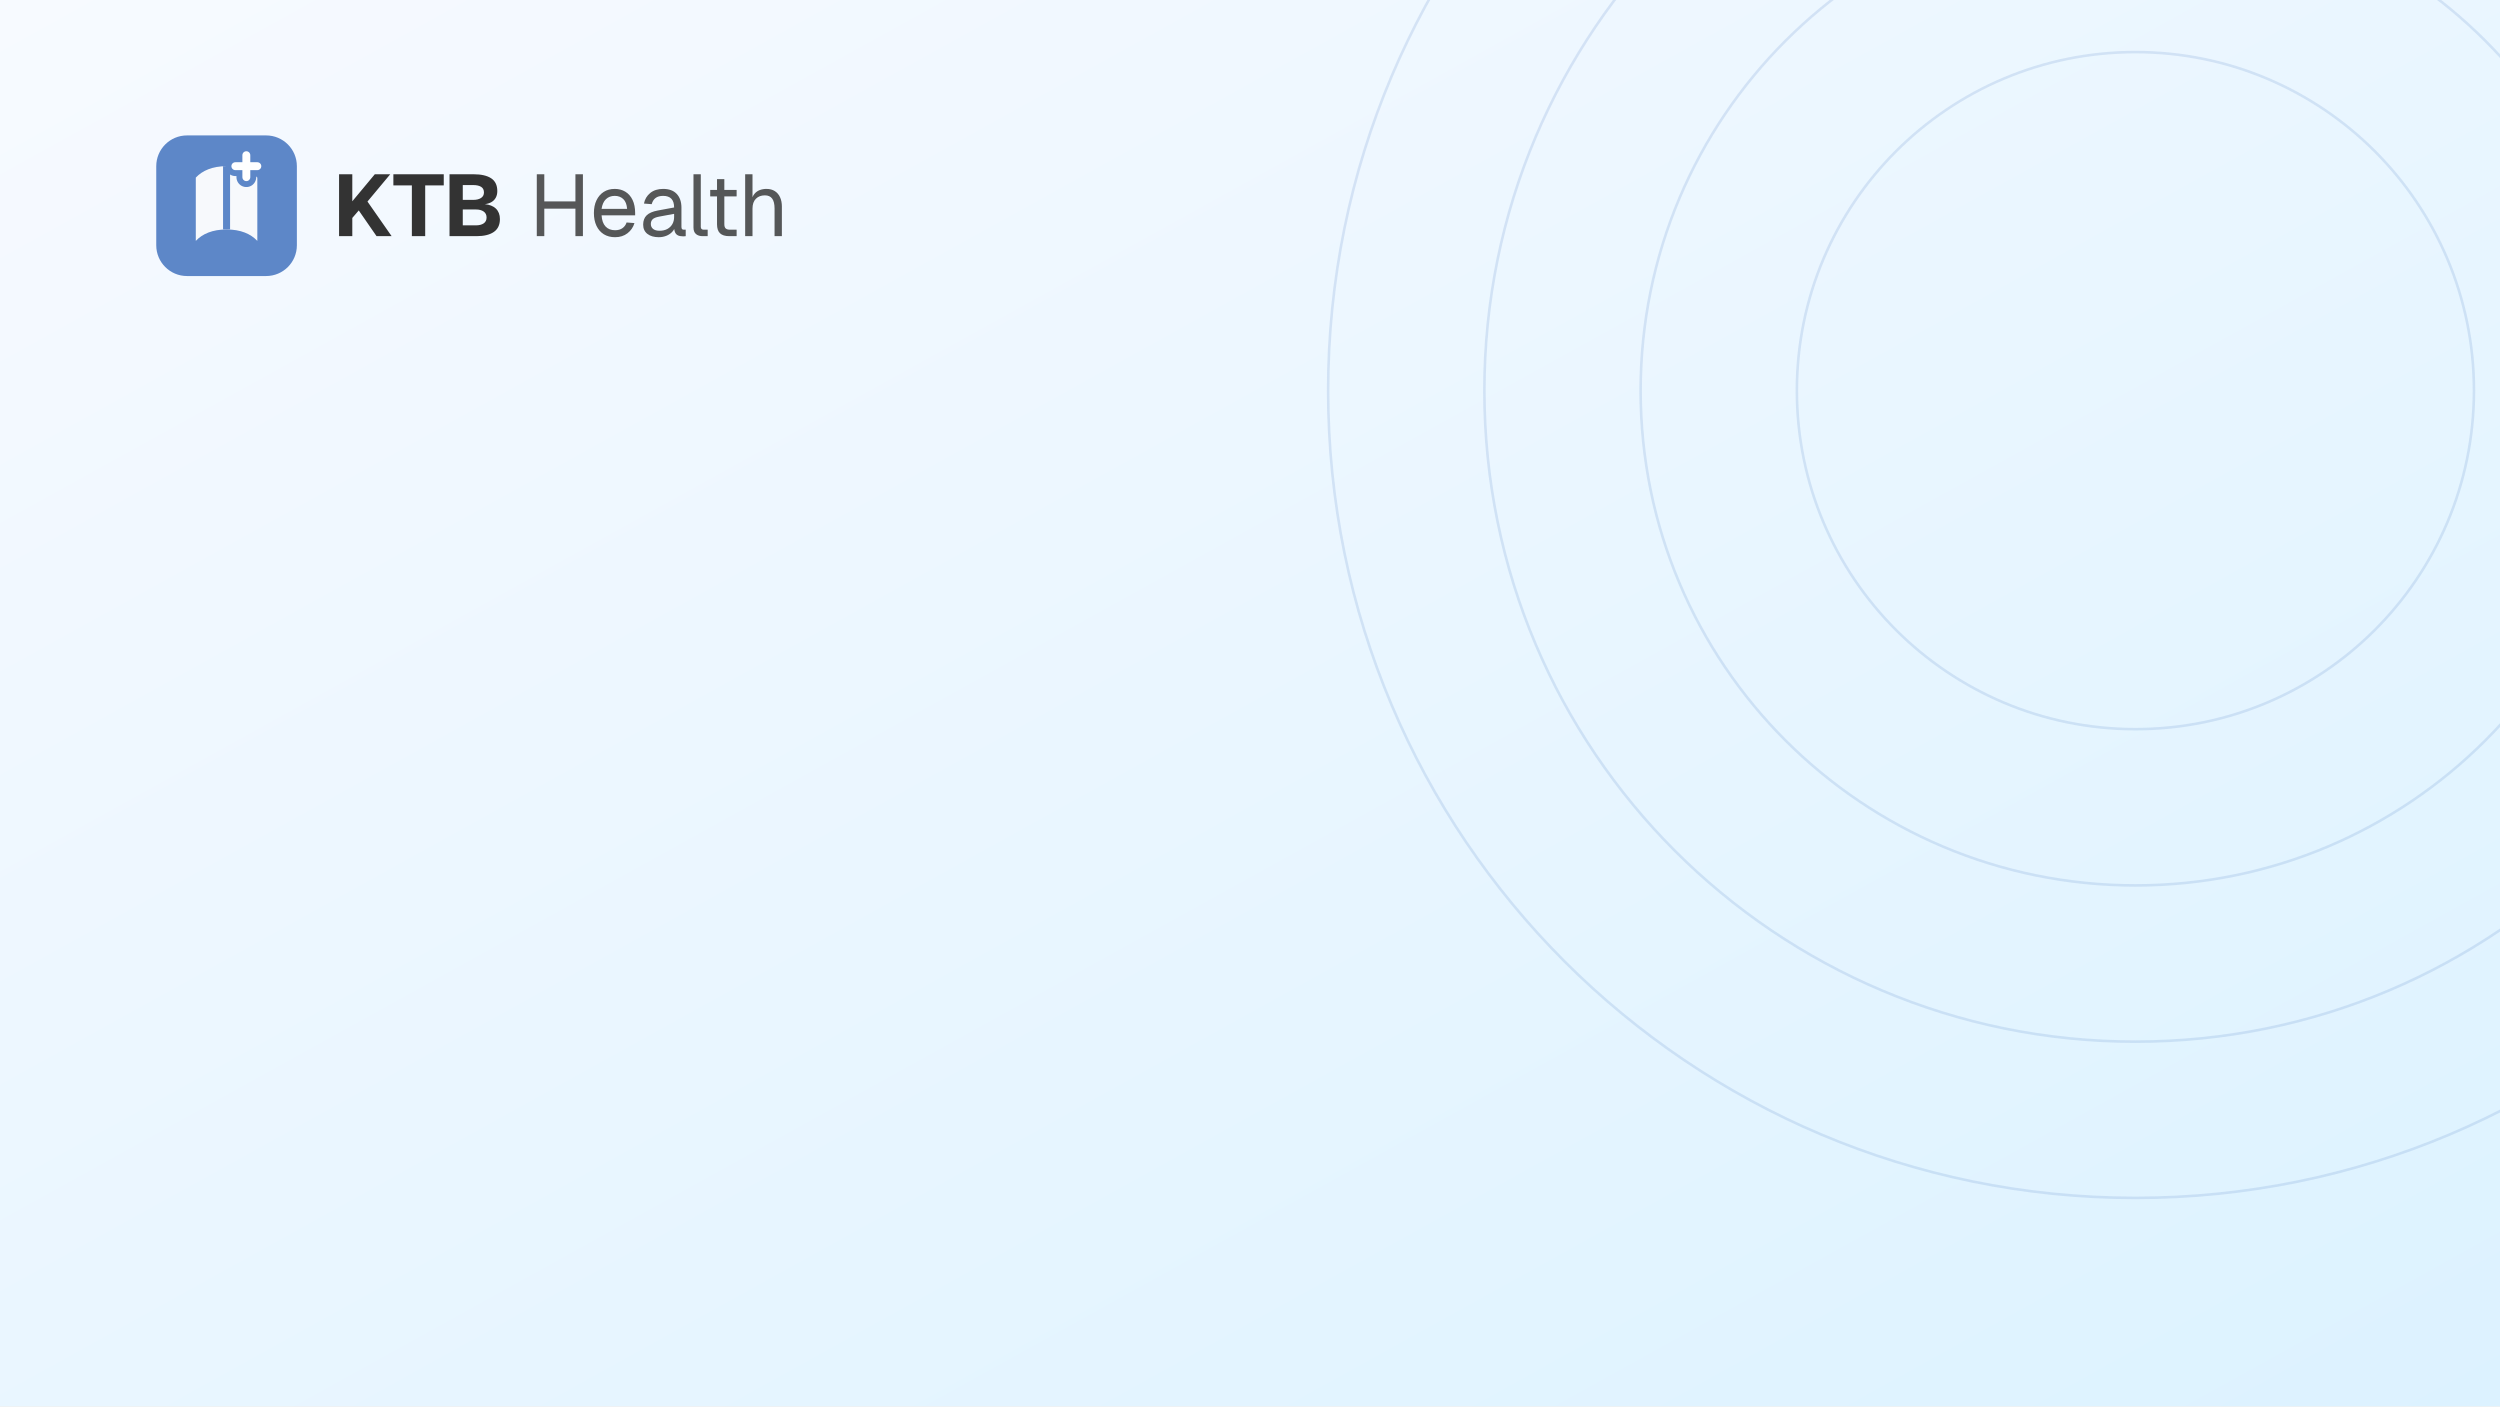
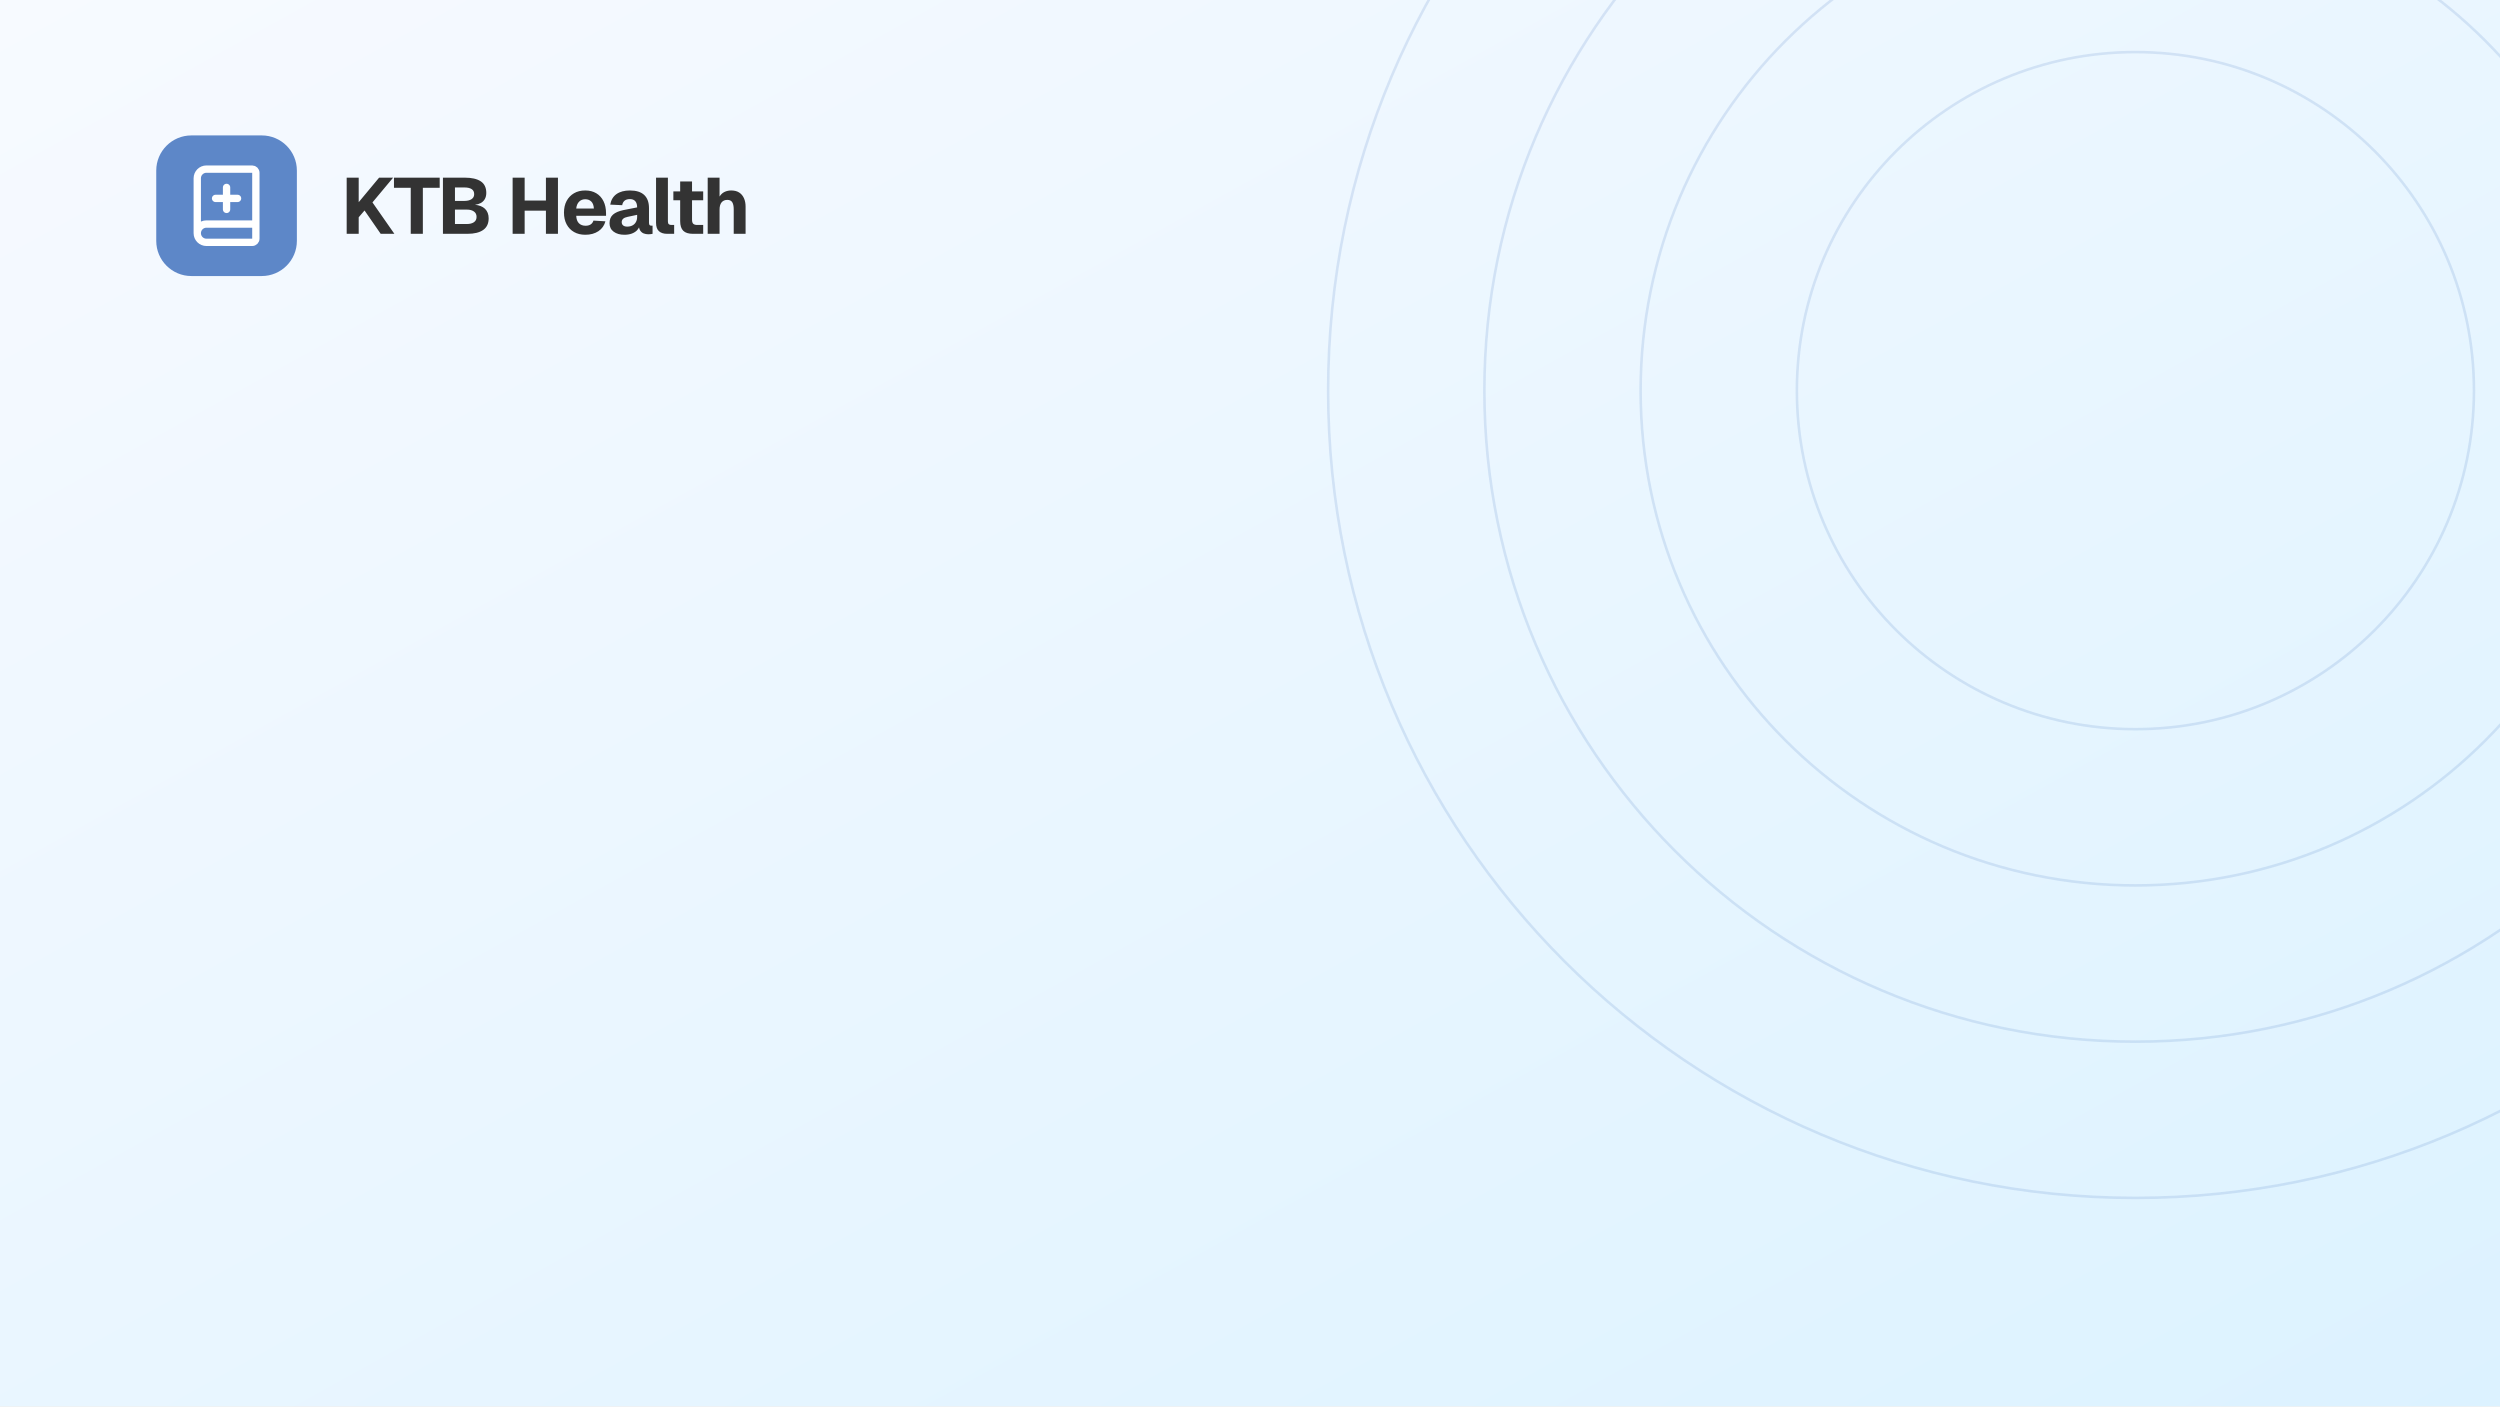
<svg xmlns="http://www.w3.org/2000/svg" viewBox="0 0 1920 1080" width="1920" height="1080">
  <defs>
    <linearGradient id="g" x1="0" y1="0" x2="1" y2="1">
      <stop offset="0" stop-color="#f7faff" />
      <stop offset="1" stop-color="#dcf2ff" />
    </linearGradient>
  </defs>
  <rect width="1920" height="1080" fill="url(#g)" />
  <g fill="none" stroke="#5d87c8" stroke-opacity="0.18" stroke-width="2">
    <circle cx="1640" cy="300" r="260" />
    <circle cx="1640" cy="300" r="380" />
    <circle cx="1640" cy="300" r="500" />
    <circle cx="1640" cy="300" r="620" />
  </g>
  <g transform="translate(120 104)">
    <g transform="scale(1.6875)">
-       <rect width="64" height="64" rx="14" fill="#5d87c8" />
-       <path d="M32 14c-6.4 0-11 2-14 5.2V48c3-3.2 7.6-5.2 14-5.2s11 2 14 5.2V19.2C43 16 38.4 14 32 14z" fill="#ffffff" opacity=".95" />
-       <path d="M32 14v28.8" stroke="#5d87c8" stroke-width="3.2" />
-       <path d="M41 9v10M36 14h10" stroke="#5d87c8" stroke-width="9" stroke-linecap="round" />
-       <path d="M41 9v10M36 14h10" stroke="#ffffff" stroke-width="3.6" stroke-linecap="round" />
+       <rect width="64" height="64" rx="16" fill="#5d87c8" />
+       <g transform="translate(12 12) scale(1.666667)" fill="none" stroke="#ffffff" stroke-width="2" stroke-linecap="round" stroke-linejoin="round">
+         <path d="M12 7v6" />
+         <path d="M4 19.5v-15A2.5 2.5 0 0 1 6.5 2H19a1 1 0 0 1 1 1v18a1 1 0 0 1-1 1H6.5a1 1 0 0 1 0-5H20" />
+         <path d="M9 10h6" />
+       </g>
    </g>
-     <g transform="translate(135.44 77.37)">
-       <path d="M15.13 0L4.96 0L4.96-47.54L15.13-47.54L15.13-26.78L32.41-47.54L44.26-47.54L26.78-26.58L45.33 0L33.75 0L20.09-19.75L15.13-13.99L15.13 0M71.11 0L60.87 0L60.87-38.97L46.67-38.97L46.67-47.54L85.37-47.54L85.37-38.97L71.11-38.97L71.11 0M110.55 0L89.79 0L89.79-47.54L108.27-47.54Q117.11-47.54 121.80-44.43Q126.49-41.31 126.49-34.62Q126.49-31.67 125.28-29.50Q124.08-27.32 121.80-26.05Q119.72-24.91 116.91-24.57Q122.34-24.04 125.35-21.23Q128.50-18.15 128.50-13.12Q128.50-6.50 123.84-3.25Q119.19 0 110.55 0M99.97-20.49L99.97-8.30L110.08-8.30Q113.77-8.30 116.01-9.81Q118.25-11.32 118.25-14.33Q118.25-17.34 116.01-18.92Q113.77-20.49 110.08-20.49L99.97-20.49M99.97-39.24L99.97-27.86L108.01-27.86Q111.76-27.86 114-29.33Q116.24-30.80 116.24-33.55Q116.24-36.49 114.07-37.87Q111.89-39.24 108.01-39.24" fill="#333333" />
-       <path d="M162.58 0L156.82 0L156.82-47.54L162.58-47.54L162.58-26.72L186.48-26.72L186.48-47.54L192.24-47.54L192.24 0L186.48 0L186.48-21.09L162.58-21.09L162.58 0M216.95 0.80Q211.93 0.80 208.28-1.47Q204.63-3.75 202.65-7.93Q200.68-12.12 200.68-17.74Q200.68-23.37 202.65-27.52Q204.63-31.67 208.21-33.98Q211.79-36.29 216.68-36.29Q221.30-36.29 224.85-34.12Q228.40-31.94 230.38-27.79Q232.35-23.64 232.35-17.68L232.35-16L206.57-16Q206.91-10.31 209.62-7.43Q212.33-4.55 216.95-4.55Q220.43-4.55 222.68-6.19Q224.92-7.83 225.79-10.51L231.82-10.04Q230.41-5.29 226.49-2.24Q222.58 0.80 216.95 0.80M206.57-20.96L226.19-20.96Q225.79-26.11 223.21-28.52Q220.63-30.94 216.68-30.94Q212.60-30.94 209.95-28.42Q207.31-25.91 206.57-20.96M250.50 0.80Q245.01 0.80 241.76-1.74Q238.51-4.29 238.51-8.84Q238.51-13.39 241.19-16Q243.87-18.61 249.69-19.69L262.28-22.03Q262.28-26.52 260.17-28.73Q258.06-30.94 253.85-30.94Q250.16-30.94 248.02-29.29Q245.88-27.65 245.07-24.57L239.11-25.04Q240.12-30.07 243.97-33.18Q247.82-36.29 253.85-36.29Q260.68-36.29 264.29-32.44Q267.91-28.59 267.91-21.83L267.91-7.16Q267.91-5.96 268.34-5.46Q268.78-4.96 269.78-4.96L271.19-4.96L271.19 0Q270.92 0.07 270.32 0.10Q269.71 0.13 269.05 0.13Q266.63 0.13 265.13-0.64Q263.62-1.41 262.95-3.08Q262.55-4.08 262.35-5.49Q261.75-4.22 260.68-3.15Q258.87-1.27 256.19-0.23Q253.51 0.80 250.50 0.80M251.03-4.15Q254.58-4.15 257.09-5.52Q259.60-6.90 260.94-9.27Q262.28-11.65 262.28-14.60L262.28-17.14L250.77-15Q247.15-14.33 245.78-12.96Q244.40-11.58 244.40-9.37Q244.40-6.90 246.18-5.52Q247.95-4.15 251.03-4.15M288.06 0L284.11 0Q281.03 0 279.09-1.61Q277.15-3.21 277.15-6.70L277.15-47.54L282.77-47.54L282.77-7.16Q282.77-6.09 283.34-5.52Q283.91-4.96 284.98-4.96L288.06-4.96L288.06 0M310.29 0L304.67 0Q299.85 0 297.54-2.21Q295.23-4.42 295.23-9.11L295.23-30.53L290-30.53L290-35.49L295.23-35.49L295.23-43.79L300.85-43.79L300.85-35.49L310.29-35.49L310.29-30.53L300.85-30.53L300.85-9.24Q300.85-6.83 301.92-5.89Q302.99-4.96 305.20-4.96L310.29-4.96L310.29 0M322.48 0L316.85 0L316.85-47.54L322.48-47.54L322.48-29.93Q323.08-31.47 324.09-32.61Q325.69-34.48 328.04-35.39Q330.38-36.29 333.19-36.29Q337.01-36.29 339.65-34.58Q342.30-32.88 343.67-29.83Q345.04-26.78 345.04-22.83L345.04 0L339.42 0L339.42-21.23Q339.42-26.38 337.58-28.86Q335.74-31.34 331.99-31.34Q327.70-31.34 325.09-28.73Q322.48-26.11 322.48-21.16" fill="#333333" opacity="0.82" />
-     </g>
+     <path transform="translate(141.75 75.57)" d="M13.73 0L4.50 0L4.50-43.13L13.73-43.13L13.73-24.30L29.40-43.13L40.16-43.13L24.30-24.12L41.13 0L30.62 0L18.22-17.92L13.73-12.70 M63 0L53.70 0L53.70-35.36L40.82-35.36L40.82-43.13L75.94-43.13L75.94-35.36L63-35.36 M97.26 0L78.43 0L78.43-43.13L95.20-43.13Q103.21-43.13 107.47-40.31Q111.72-37.48 111.72-31.41Q111.72-28.73 110.63-26.76Q109.53-24.79 107.47-23.63Q105.58-22.60 103.03-22.30Q107.95-21.81 110.69-19.26Q113.54-16.46 113.54-11.91Q113.54-5.89 109.32-2.95Q105.10 0 97.26 0M87.66-18.59L87.66-7.53L96.84-7.53Q100.18-7.53 102.21-8.90Q104.25-10.27 104.25-13Q104.25-15.73 102.21-17.16Q100.18-18.59 96.84-18.59L87.66-18.59M87.66-35.60L87.66-25.27L94.95-25.27Q98.35-25.27 100.39-26.61Q102.42-27.95 102.42-30.44Q102.42-33.11 100.45-34.35Q98.48-35.60 94.95-35.60 M141.18 0L131.95 0L131.95-43.13L141.18-43.13L141.18-25.58L157.52-25.58L157.52-43.13L166.76-43.13L166.76 0L157.52 0L157.52-17.80L141.18-17.80 M187.78 0.73Q182.80 0.73 179.12-1.37Q175.45-3.46 173.41-7.29Q171.38-11.12 171.38-16.28Q171.38-21.44 173.41-25.24Q175.45-29.04 179.09-31.16Q182.74-33.29 187.72-33.29Q192.58-33.29 196.16-31.16Q199.75-29.04 201.72-25.09Q203.69-21.14 203.69-15.67L203.69-13.85L180.79-13.85Q180.97-9.96 182.89-8.08Q184.80-6.20 187.96-6.20Q190.27-6.20 191.82-7.17Q193.37-8.14 194.04-10.15L203.21-9.60Q201.93-4.74 197.80-2Q193.67 0.73 187.78 0.73M180.79-19.44L194.34-19.44Q194.16-23.02 192.36-24.79Q190.57-26.55 187.72-26.55Q184.86-26.55 183.01-24.69Q181.16-22.84 180.79-19.44 M217.79 0.73Q212.75 0.73 209.56-1.61Q206.37-3.95 206.37-8.14Q206.37-12.45 209.07-14.79Q211.77-17.13 217.06-18.22L227.57-20.29Q227.57-23.45 226.14-25.06Q224.71-26.67 222.04-26.67Q219.43-26.67 217.97-25.48Q216.51-24.30 216.09-21.99L206.91-22.42Q207.83-27.76 211.74-30.53Q215.66-33.29 222.04-33.29Q229.33-33.29 233.01-29.83Q236.68-26.37 236.68-19.68L236.68-8.57Q236.68-7.17 237.14-6.71Q237.59-6.26 238.50-6.26L239.42-6.26L239.42 0Q238.99 0.12 238.05 0.24Q237.11 0.36 236.20 0.36Q234.25 0.36 232.58-0.30Q230.91-0.97 229.88-2.61Q229.27-3.52 229.03-4.92Q228.42-3.77 227.51-2.73Q225.93-1.09 223.47-0.18Q221.01 0.73 217.79 0.73M219.98-5.53Q222.22-5.53 223.92-6.41Q225.63-7.29 226.60-8.99Q227.57-10.69 227.57-13L227.57-14.58L220.16-13Q217.97-12.58 216.85-11.57Q215.72-10.57 215.72-8.99Q215.72-7.35 216.82-6.44Q217.91-5.53 219.98-5.53 M256 0L250.59 0Q246.58 0 244.34-2Q242.09-4.01 242.09-8.50L242.09-43.13L251.20-43.13L251.20-9.48Q251.20-8.02 251.87-7.41Q252.54-6.80 253.81-6.80L256-6.80 M278.30 0L270.40 0Q265.36 0 262.99-2.34Q260.62-4.68 260.62-9.78L260.62-25.76L255.39-25.76L255.39-32.56L260.62-32.56L260.62-40.22L269.73-40.22L269.73-32.56L278.30-32.56L278.30-25.76L269.73-25.76L269.73-10.87Q269.73-8.50 270.73-7.65Q271.73-6.80 273.74-6.80L278.30-6.80 M290.87 0L281.76 0L281.76-43.13L290.87-43.13L290.87-28.61Q291.17-29.16 291.60-29.65Q293-31.47 295.15-32.38Q297.31-33.29 299.86-33.29Q303.51-33.29 305.94-31.71Q308.37-30.13 309.61-27.34Q310.86-24.54 310.86-20.96L310.86 0L301.75 0L301.75-18.77Q301.75-22.42 300.62-24.24Q299.50-26.06 296.82-26.06Q294.03-26.06 292.45-24.18Q290.87-22.30 290.87-18.53" fill="#333333" />
  </g>
</svg>
